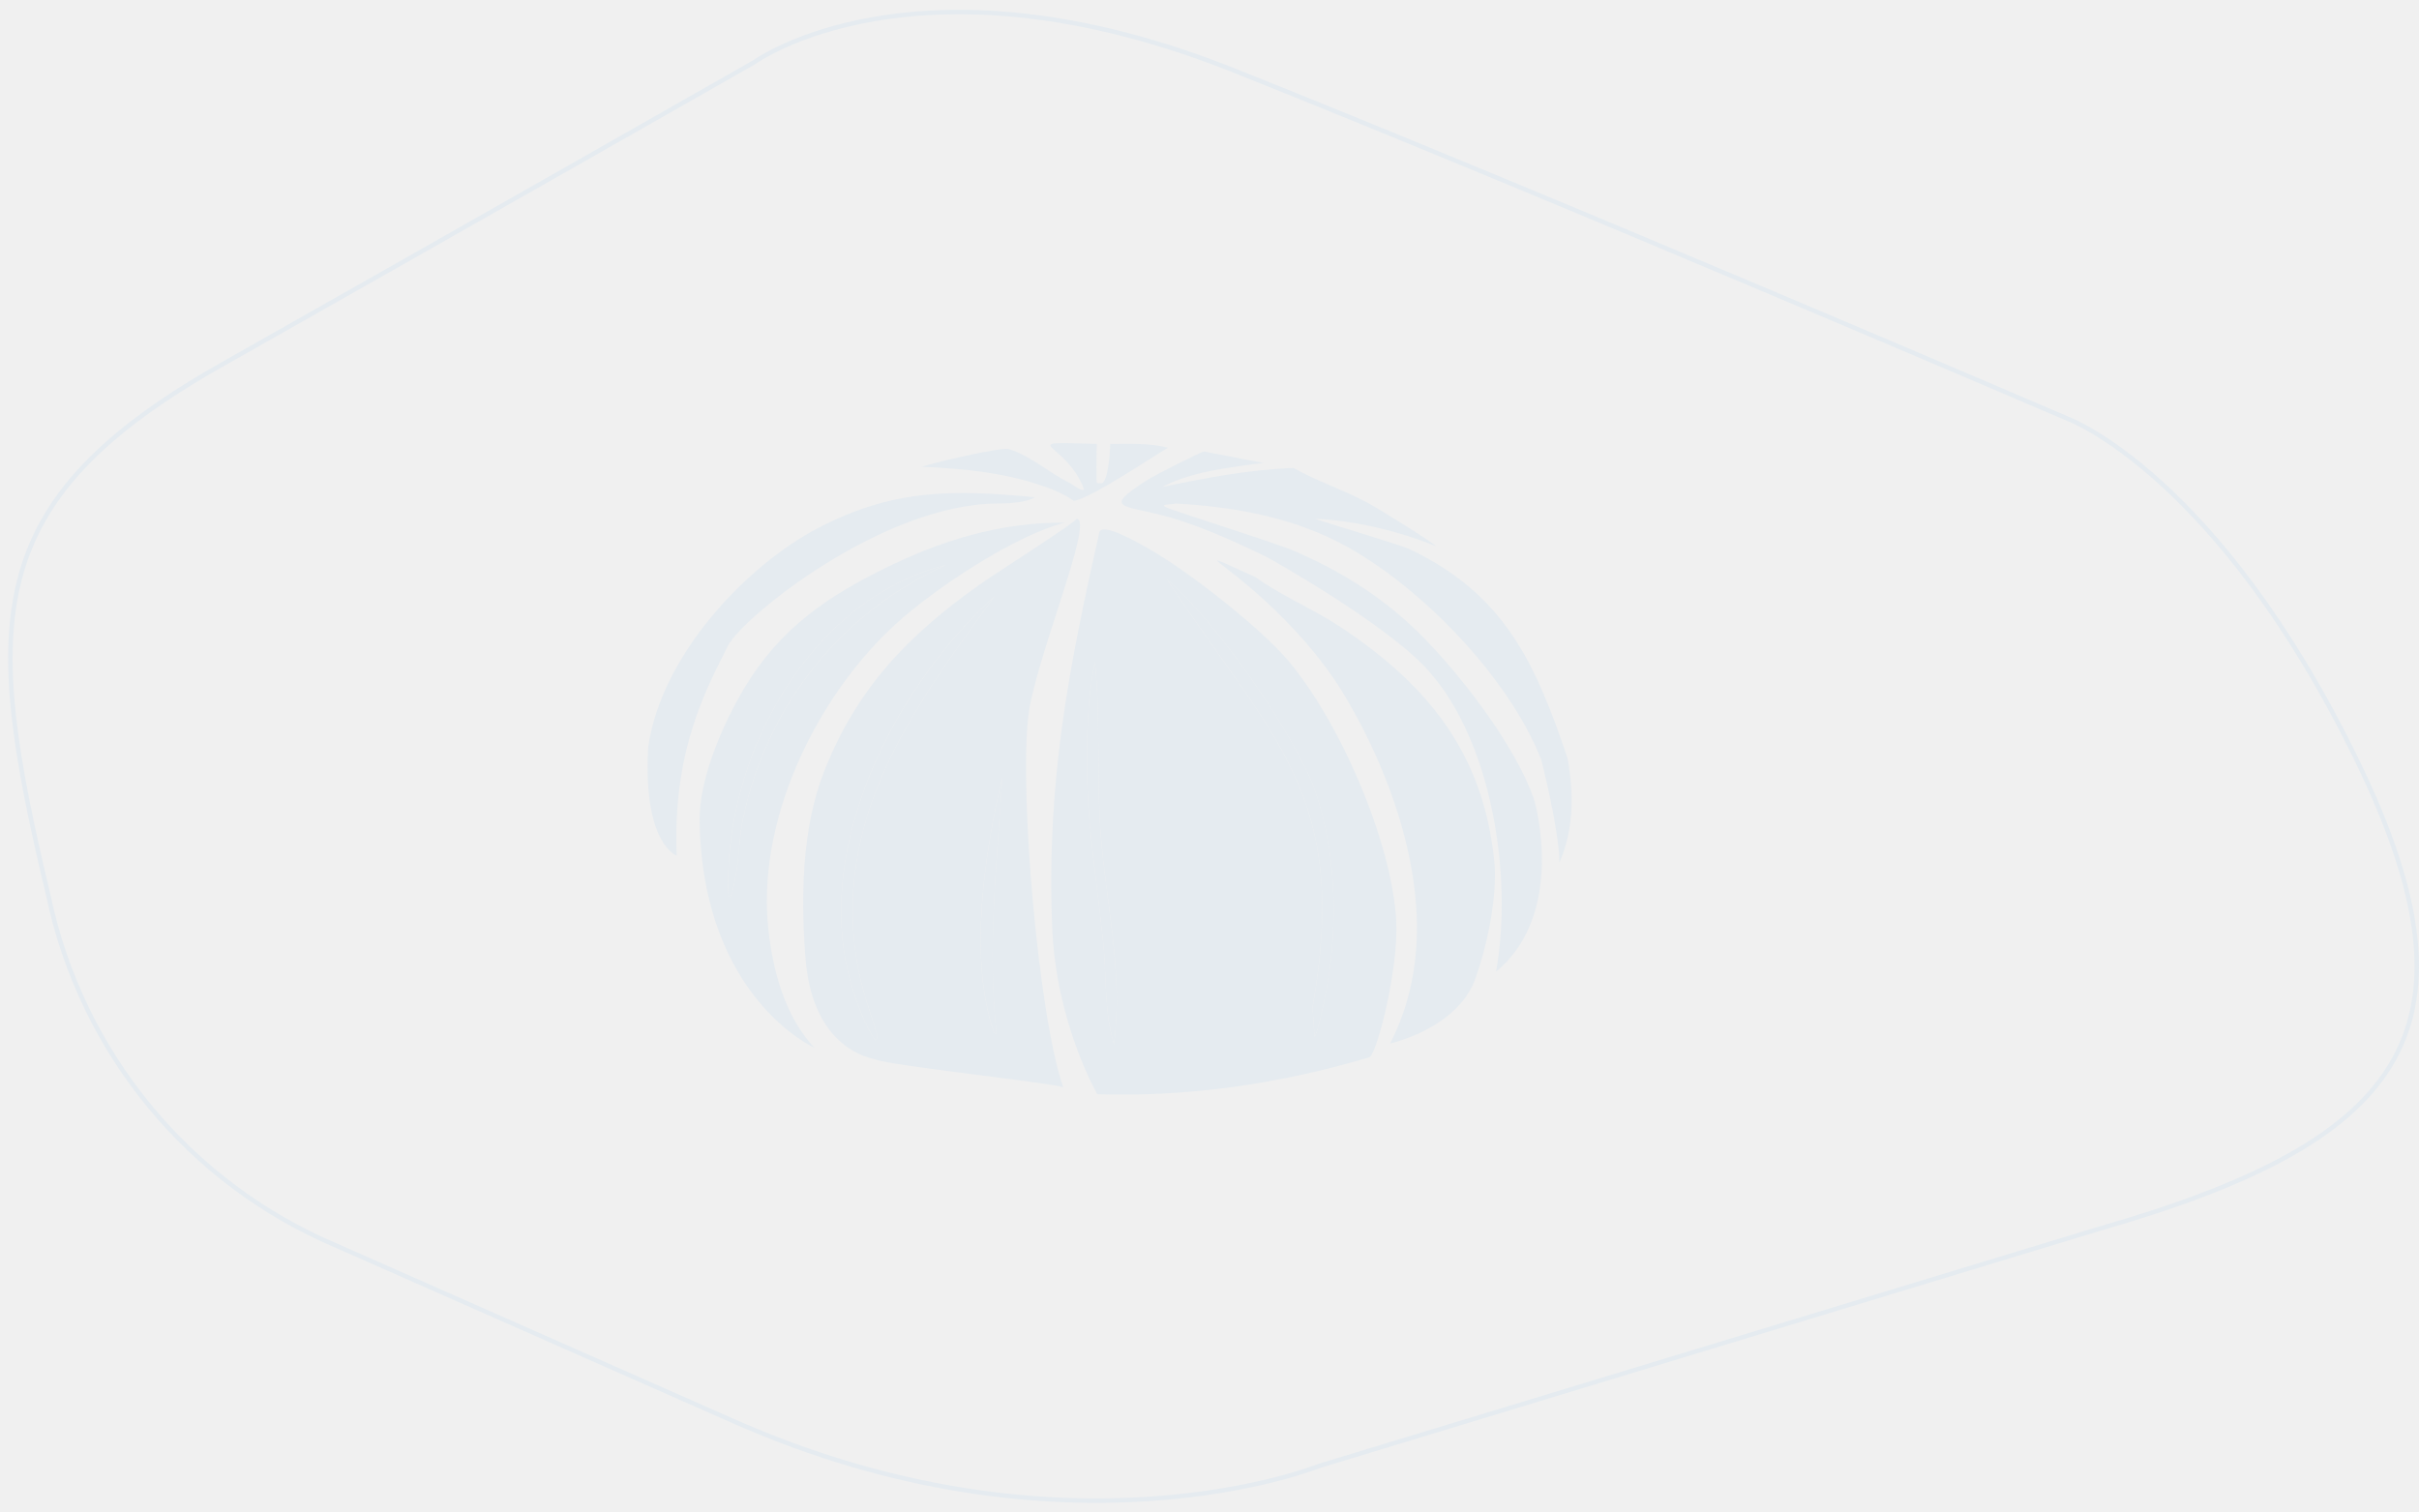
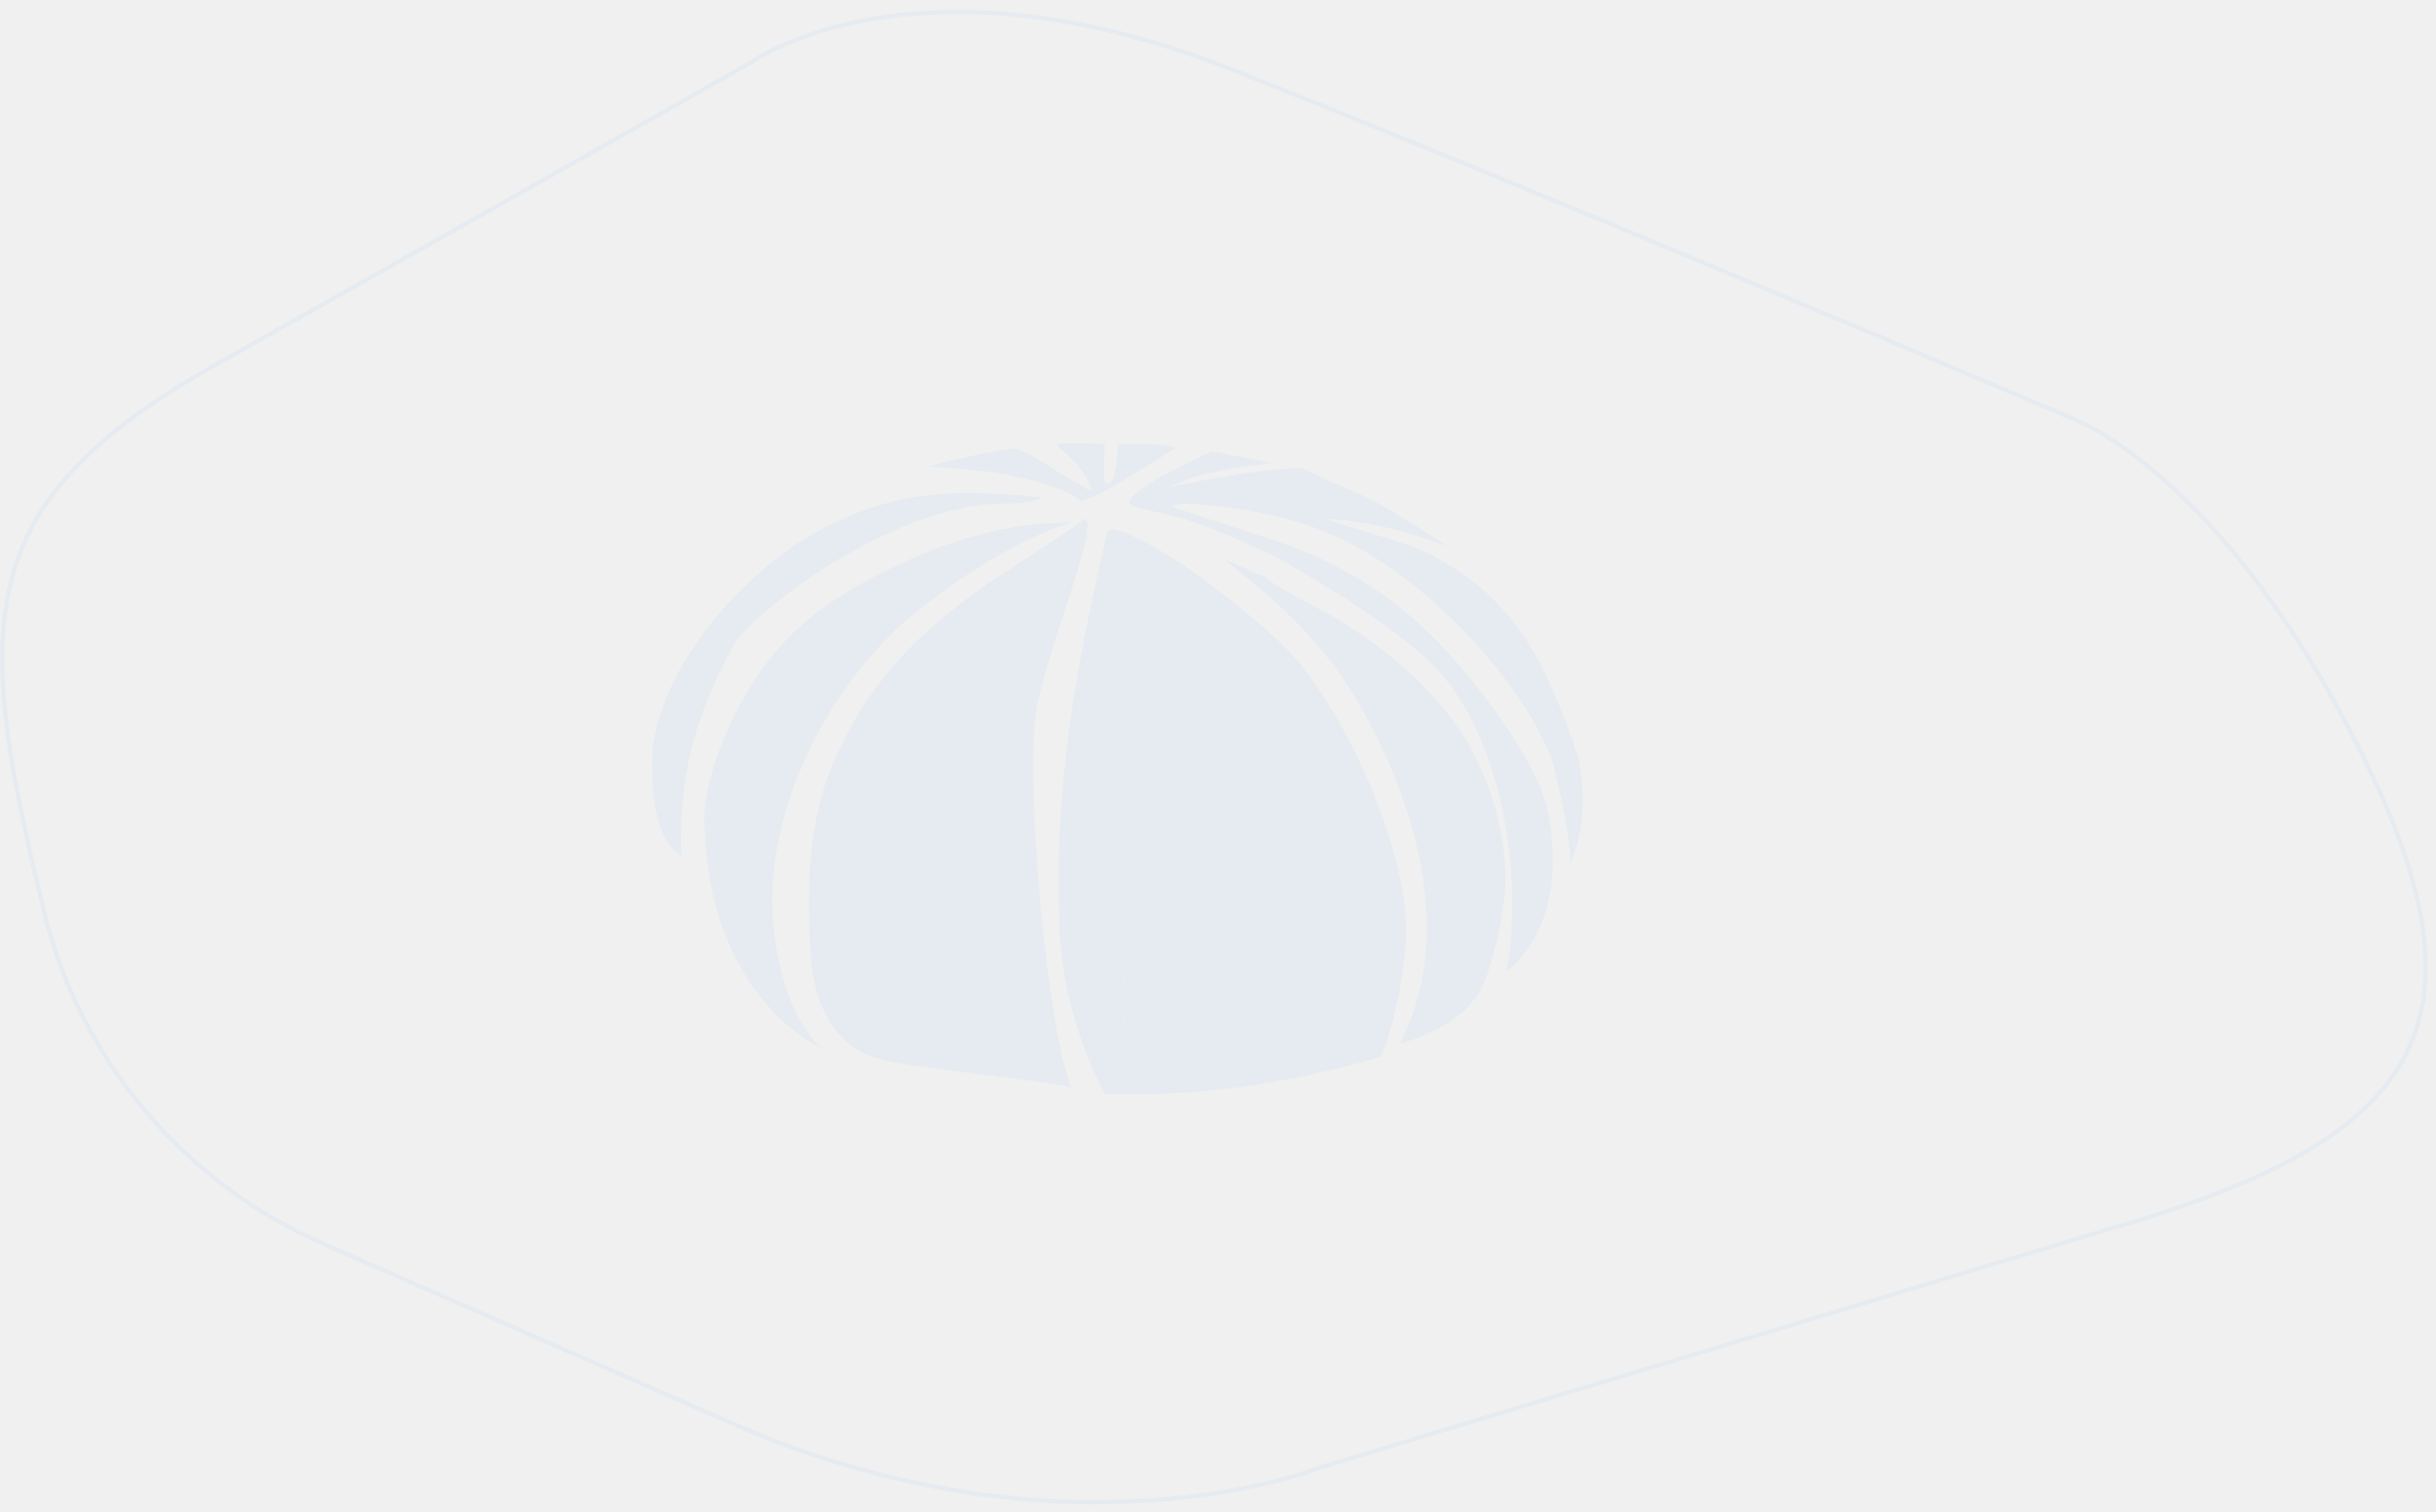
- <svg xmlns="http://www.w3.org/2000/svg" width="224" height="140" viewBox="0 0 224 140" fill="none">
-   <g clip-path="url(#clip0_515_2989)">
-     <path d="M194.313 113.835L122.158 135.777C122.158 135.777 98.644 145.32 67.703 131.535L31.134 115.37C17.469 109.581 7.509 97.459 4.476 82.931C-1.667 57.333 -1.704 46.362 20.53 33.782C42.765 21.202 69.828 5.771 69.828 5.771C69.828 5.771 84.859 -5.2 114.298 6.538C143.737 18.277 191.573 38.828 191.573 38.828C191.573 38.828 205.433 44.023 218.306 70.537C230.667 95.99 221.924 105.9 194.317 113.835H194.313Z" stroke="#E5EBF0" stroke-width="0.413" stroke-miterlimit="10" />
-     <path d="M136.711 90.358C136.711 90.358 136.732 90.288 136.769 90.168C136.749 90.23 136.732 90.288 136.711 90.358Z" fill="#E5EBF0" />
-     <path d="M71.013 83.306C71.042 74.073 76.179 63.98 82.941 57.804C86.547 54.511 93.974 49.577 98.632 48.401C92.51 48.384 87.129 50.055 81.708 52.749C75.758 55.704 71.549 58.877 68.311 64.797C66.574 67.97 64.7 72.521 64.783 76.14C65.097 92.47 75.416 97.042 75.416 97.042C70.79 92.173 71.009 83.306 71.009 83.306H71.013ZM68.191 80.719C67.597 84.35 67.279 83.628 67.485 79.898C68.137 68.267 75.746 55.324 87.583 52.337C77.805 56.764 70.955 65.453 68.777 75.962C68.451 77.53 68.443 79.168 68.191 80.724V80.719Z" fill="#E5EBF0" />
-     <path d="M95.224 66.32C95.851 61.072 101.388 48.112 99.688 48.042C99.734 48.314 92.068 53.179 90.698 54.152C84.043 58.889 79.335 63.758 76.298 71.49C74.235 76.738 74.14 83.278 74.602 88.885C75.085 94.781 78.01 97.451 81.027 98.123C82.549 98.721 96.883 100.227 98.455 100.698C96.161 94.15 94.378 73.392 95.224 66.32ZM81.06 96.349C79.752 94.488 78.712 91.175 78.299 88.943C76.055 76.903 83.329 63.192 92.109 55.213C84.459 65.684 76.876 76.016 79.475 89.768C79.946 92.252 81.241 95.619 81.237 95.936C81.237 96.143 81.245 96.213 81.06 96.349ZM92.282 95.763C92.192 95.73 92.138 95.68 92.047 95.647C89.666 88.79 91.156 79.04 92.81 72.022C92.315 79.936 91.412 87.837 92.282 95.763Z" fill="#E5EBF0" />
-     <path d="M138.407 80.158C137.537 70.4 132.8 63.795 124.078 58.039C121.561 56.38 118.681 55.209 116.263 53.455C110.759 50.955 112.529 51.66 115.735 54.396C118.697 56.925 121.482 59.854 123.669 63.093C123.669 63.093 136.451 81.718 128.723 96.65C128.723 96.65 135.205 95.235 136.715 90.362C136.736 90.296 136.753 90.238 136.773 90.172C136.736 90.288 136.715 90.362 136.715 90.362C136.715 90.362 136.967 89.669 137.277 88.559C137.825 86.591 138.56 83.298 138.411 80.162L138.407 80.158Z" fill="#E5EBF0" />
-     <path d="M67.423 59.792C68.707 57.234 81.802 46.56 92.579 46.635C93.714 46.643 95.365 46.437 95.81 46.049C88.194 45.339 82.755 45.281 75.828 48.871C69.127 52.345 61.193 60.721 60.017 69.249C59.53 78.215 62.666 79.255 62.666 79.255C62.245 69.427 65.525 63.58 67.419 59.797L67.423 59.792Z" fill="#E5EBF0" />
-     <path d="M99.454 46.4C101.149 46.041 106.043 42.756 108.151 41.465C106.402 41.019 104.591 41.123 102.804 41.114C102.816 41.754 102.581 44.956 101.921 44.758C101.826 44.729 101.62 44.815 101.57 44.7C101.496 44.535 101.541 41.292 101.57 41.114C93.681 40.924 98.728 40.825 100.394 45.343C100.221 45.537 99.648 45.112 99.103 44.758C97.127 43.8 95.53 42.257 93.401 41.585C92.394 41.453 86.626 42.818 85.351 43.231C89.011 43.396 92.658 43.73 96.165 44.877C97.255 45.232 98.529 45.731 99.458 46.404L99.454 46.4Z" fill="#E5EBF0" />
-     <path d="M129.293 85.308C128.901 77.963 124.045 66.819 119.304 61.212C116.672 58.097 110.103 52.972 106.55 50.93C105.329 50.229 101.987 48.298 101.789 49.342C98.917 62.091 96.9 72.513 97.432 85.902C97.787 94.777 101.612 101.35 101.612 101.35C109.926 101.61 118.31 100.45 126.764 97.942C127.436 97.896 129.532 89.805 129.289 85.308H129.293ZM103.151 96.712C102.231 93.655 102.478 90.391 102.152 87.251C101.36 79.622 100.333 74.98 100.741 66.567C100.824 64.843 101.034 63.032 101.389 61.336C101.925 66.584 101.525 71.878 101.917 77.142C102.404 83.641 104.038 90.135 103.151 96.712ZM122.601 92.834C122.526 93.184 121.924 96.006 121.718 96.006C121.66 95.104 121.601 94.203 121.54 93.304C125.039 73.54 117.872 68.564 108.081 53.694C112.521 57.416 119.939 68.069 121.775 73.264C123.876 79.214 123.921 86.711 122.596 92.834H122.601Z" fill="#E5EBF0" />
-     <path d="M108.085 53.694C117.872 68.564 125.039 73.54 121.544 93.304C121.602 94.206 121.661 95.107 121.721 96.006C121.928 96.006 122.526 93.184 122.604 92.833C123.925 86.71 123.883 79.213 121.783 73.264C119.947 68.069 112.529 57.42 108.089 53.694H108.085Z" fill="#E5EBF0" />
-     <path d="M101.388 61.336C101.034 63.027 100.827 64.843 100.741 66.567C100.332 74.98 101.36 79.622 102.152 87.251C102.478 90.391 102.23 93.655 103.15 96.712C104.037 90.135 102.403 83.641 101.917 77.142C101.52 71.878 101.925 66.584 101.388 61.336Z" fill="#E5EBF0" />
-     <path d="M92.109 55.217C83.325 63.201 76.055 76.911 78.299 88.947C78.716 91.175 79.752 94.488 81.06 96.353C81.246 96.217 81.233 96.147 81.237 95.94C81.237 95.618 79.946 92.256 79.475 89.772C76.876 76.02 84.46 65.693 92.109 55.217Z" fill="#E5EBF0" />
-     <path d="M92.052 95.647C92.142 95.68 92.196 95.73 92.287 95.763C91.416 87.837 92.32 79.936 92.815 72.022C91.16 79.04 89.671 88.79 92.052 95.647Z" fill="#E5EBF0" />
-     <path d="M87.583 52.337C75.742 55.324 68.137 68.267 67.486 79.898C67.275 83.628 67.597 84.35 68.191 80.72C68.447 79.164 68.455 77.526 68.777 75.958C70.955 65.449 77.8 56.76 87.583 52.333V52.337Z" fill="#E5EBF0" />
-     <path d="M138.535 90.003C140.119 81.19 138.155 68.668 132.247 62.091C128.397 57.804 117.744 51.821 117.261 51.574C114.62 50.29 111.947 49.073 109.149 48.166C104.442 46.635 101.537 47.447 106.327 44.403C106.917 44.031 111.15 41.865 111.497 41.816C113.318 42.168 115.14 42.52 116.964 42.872C113.82 43.309 110.383 43.656 107.619 45.104C111.637 44.27 115.673 43.491 119.782 43.342C121.89 44.547 124.341 45.339 126.54 46.515C128.108 47.353 132.985 50.459 132.944 50.571C129.441 49.189 125.579 48.223 121.721 48.046C123.784 48.718 129.722 50.48 130.534 50.868C139.315 55.031 142.199 61.439 145.165 70.26C145.743 73.54 145.759 76.771 144.402 79.898C144.385 76.924 142.772 70.508 142.698 70.318C139.657 62.598 131.211 53.905 123.834 50.162C119.213 47.819 113.919 46.899 108.79 46.635C108.819 46.754 107.284 46.631 107.969 46.985C108.51 47.27 117.967 50.233 119.724 50.983C123.751 52.696 127.44 54.936 130.654 57.919C134.64 61.616 140.478 69.105 142.112 74.258C142.112 74.258 145.079 84.594 138.526 90.007" fill="#E5EBF0" />
+ <svg xmlns="http://www.w3.org/2000/svg" width="224" height="139" viewBox="0 0 224 139" fill="#E5EBF0" stroke="#E5EBF0">
+   <g stroke="none">
+     <path d="M136.711 89.713C136.711 89.713 136.732 89.643 136.769 89.524C136.749 89.586 136.732 89.643 136.711 89.713Z" fill="inherit" />
+     <path d="M71.013 82.712C71.042 73.544 76.179 63.524 82.941 57.391C86.547 54.122 93.974 49.223 98.632 48.055C92.51 48.039 87.129 49.698 81.708 52.373C75.758 55.306 71.549 58.456 68.311 64.335C66.574 67.485 64.7 72.004 64.783 75.596C65.097 91.81 75.416 96.349 75.416 96.349C70.79 91.515 71.009 82.712 71.009 82.712H71.013ZM68.191 80.143C67.597 83.748 67.279 83.031 67.485 79.328C68.137 67.78 75.746 54.929 87.583 51.963C77.805 56.359 70.955 64.986 68.777 75.42C68.451 76.977 68.443 78.603 68.191 80.147V80.143Z" fill="inherit" />
+     <path d="M95.224 65.846C95.851 60.636 101.388 47.769 99.688 47.699C99.734 47.969 92.068 52.799 90.698 53.766C84.043 58.469 79.335 63.303 76.298 70.979C74.235 76.19 74.14 82.683 74.602 88.25C75.085 94.104 78.01 96.755 81.027 97.422C82.549 98.016 96.883 99.511 98.455 99.979C96.161 93.478 94.378 72.868 95.224 65.846ZM81.06 95.661C79.752 93.813 78.712 90.524 78.299 88.308C76.055 76.354 83.329 62.741 92.109 54.819C84.459 65.216 76.876 75.473 79.475 89.127C79.946 91.593 81.241 94.936 81.237 95.251C81.237 95.456 81.245 95.526 81.06 95.661ZM92.282 95.079C92.192 95.046 92.138 94.997 92.047 94.965C89.666 88.156 91.156 78.476 92.81 71.508C92.315 79.365 91.412 87.21 92.282 95.079Z" fill="inherit" />
+     <path d="M138.407 79.586C137.537 69.898 132.8 63.339 124.078 57.625C121.561 55.978 118.681 54.815 116.263 53.073C110.759 50.591 112.529 51.291 115.735 54.007C118.697 56.519 121.482 59.427 123.669 62.643C123.669 62.643 136.451 81.135 128.723 95.96C128.723 95.96 135.205 94.555 136.715 89.717C136.736 89.651 136.753 89.594 136.773 89.528C136.736 89.643 136.715 89.717 136.715 89.717C136.715 89.717 136.967 89.029 137.277 87.927C137.825 85.973 138.56 82.704 138.411 79.59L138.407 79.586Z" fill="inherit" />
+     <path d="M67.423 59.366C68.707 56.826 81.802 46.228 92.579 46.302C93.714 46.31 95.365 46.105 95.81 45.72C88.194 45.016 82.755 44.958 75.828 48.522C69.127 51.971 61.193 60.287 60.017 68.755C59.53 77.657 62.666 78.689 62.666 78.689C62.245 68.931 65.525 63.126 67.419 59.37L67.423 59.366Z" fill="inherit" />
+     <path d="M99.454 46.068C101.149 45.712 106.043 42.451 108.151 41.169C106.402 40.727 104.591 40.829 102.804 40.821C102.816 41.456 102.581 44.635 101.921 44.438C101.826 44.409 101.62 44.495 101.57 44.381C101.496 44.217 101.541 40.997 101.57 40.821C93.681 40.632 98.728 40.534 100.394 45.02C100.221 45.212 99.648 44.79 99.103 44.438C97.127 43.488 95.53 41.956 93.401 41.288C92.394 41.157 86.626 42.513 85.351 42.922C89.011 43.086 92.658 43.418 96.165 44.557C97.255 44.909 98.529 45.405 99.458 46.073L99.454 46.068Z" fill="inherit" />
+     <path d="M129.293 84.699C128.901 77.407 124.045 66.342 119.304 60.775C116.672 57.682 110.103 52.594 106.55 50.566C105.329 49.87 101.987 47.953 101.789 48.989C98.917 61.648 96.9 71.995 97.432 85.289C97.787 94.1 101.612 100.626 101.612 100.626C109.926 100.884 118.31 99.733 126.764 97.242C127.436 97.197 129.532 89.164 129.289 84.699H129.293ZM103.151 96.022C102.231 92.986 102.478 89.746 102.152 86.628C101.36 79.054 100.333 74.445 100.741 66.092C100.824 64.38 101.034 62.581 101.389 60.898C101.925 66.109 101.525 71.364 101.917 76.592C102.404 83.044 104.038 89.492 103.151 96.022ZM122.601 92.171C122.526 92.519 121.924 95.321 121.718 95.321C121.66 94.425 121.601 93.531 121.54 92.638C125.039 73.015 117.872 68.075 108.081 53.311C112.521 57.006 119.939 67.583 121.775 72.741C123.876 78.648 123.921 86.091 122.596 92.171H122.601Z" fill="inherit" />
+     <path d="M108.085 53.311C117.872 68.075 125.039 73.015 121.544 92.638C121.602 93.533 121.661 94.428 121.721 95.321C121.928 95.321 122.526 92.519 122.604 92.171C123.925 86.091 123.883 78.648 121.783 72.741C119.947 67.583 112.529 57.01 108.089 53.311H108.085Z" fill="inherit" />
+     <path d="M101.389 60.898C101.035 62.577 100.827 64.38 100.741 66.092C100.332 74.445 101.36 79.054 102.152 86.628C102.478 89.746 102.231 92.986 103.151 96.022C104.038 89.492 102.404 83.044 101.917 76.592C101.52 71.364 101.926 66.109 101.389 60.898Z" fill="inherit" />
+     <path d="M92.109 54.823C83.325 62.749 76.055 76.362 78.299 88.312C78.716 90.524 79.752 93.813 81.06 95.665C81.246 95.53 81.233 95.46 81.237 95.255C81.237 94.936 79.946 91.597 79.475 89.131C76.876 75.477 84.46 65.224 92.109 54.823Z" fill="inherit" />
+     <path d="M92.052 94.965C92.142 94.997 92.196 95.046 92.287 95.079C91.416 87.21 92.32 79.365 92.815 71.508C91.16 78.476 89.671 88.156 92.052 94.965Z" fill="inherit" />
+     <path d="M87.583 51.963C75.742 54.929 68.137 67.78 67.485 79.328C67.275 83.031 67.597 83.748 68.191 80.143C68.447 78.599 68.455 76.973 68.777 75.416C70.955 64.982 77.8 56.355 87.583 51.959L87.583 51.963Z" fill="inherit" />
+     <path d="M138.535 89.36C140.119 80.61 138.155 68.177 132.247 61.648C128.397 57.391 117.744 51.451 117.261 51.205C114.62 49.931 111.947 48.723 109.149 47.822C104.442 46.302 101.537 47.109 106.327 44.086C106.917 43.717 111.15 41.566 111.497 41.517C113.318 41.867 115.14 42.216 116.964 42.566C113.82 43 110.383 43.344 107.619 44.782C111.637 43.955 115.673 43.18 119.782 43.033C121.89 44.229 124.341 45.016 126.54 46.183C128.108 47.015 132.985 50.099 132.944 50.21C129.441 48.838 125.579 47.879 121.721 47.703C123.784 48.371 129.722 50.12 130.534 50.505C139.315 54.638 142.199 61 145.165 69.758C145.743 73.015 145.759 76.223 144.402 79.328C144.385 76.374 142.772 70.004 142.698 69.816C139.657 62.151 131.211 53.52 123.834 49.804C119.213 47.478 113.919 46.564 108.79 46.302C108.819 46.421 107.284 46.298 107.969 46.65C108.51 46.933 117.967 49.874 119.724 50.62C123.751 52.32 127.44 54.544 130.654 57.506C134.64 61.176 140.478 68.612 142.112 73.728C142.112 73.728 145.079 83.99 138.526 89.365" fill="inherit" />
  </g>
-   <defs>
-     <clipPath id="clip0_515_2989">
-       <rect width="223.245" height="138.295" fill="white" transform="translate(0.754883 0.90625)" />
-     </clipPath>
-   </defs>
+   <g fill="none">
+     <path d="M193.564 113.151L121.406 134.96C121.406 134.96 97.891 144.447 66.951 130.742L30.379 114.676C16.71 108.921 6.752 96.876 3.719 82.435C-2.43 56.99 -2.466 46.081 19.771 33.577C42.008 21.072 69.071 5.731 69.071 5.731C69.071 5.731 84.102 -5.173 113.544 6.496C142.986 18.165 190.823 38.595 190.823 38.595C190.823 38.595 204.683 43.756 217.559 70.112C229.92 95.415 221.181 105.265 193.568 113.151H193.564Z" stroke="inherit" stroke-width="0.396" stroke-miterlimit="10" />
+   </g>
</svg>
